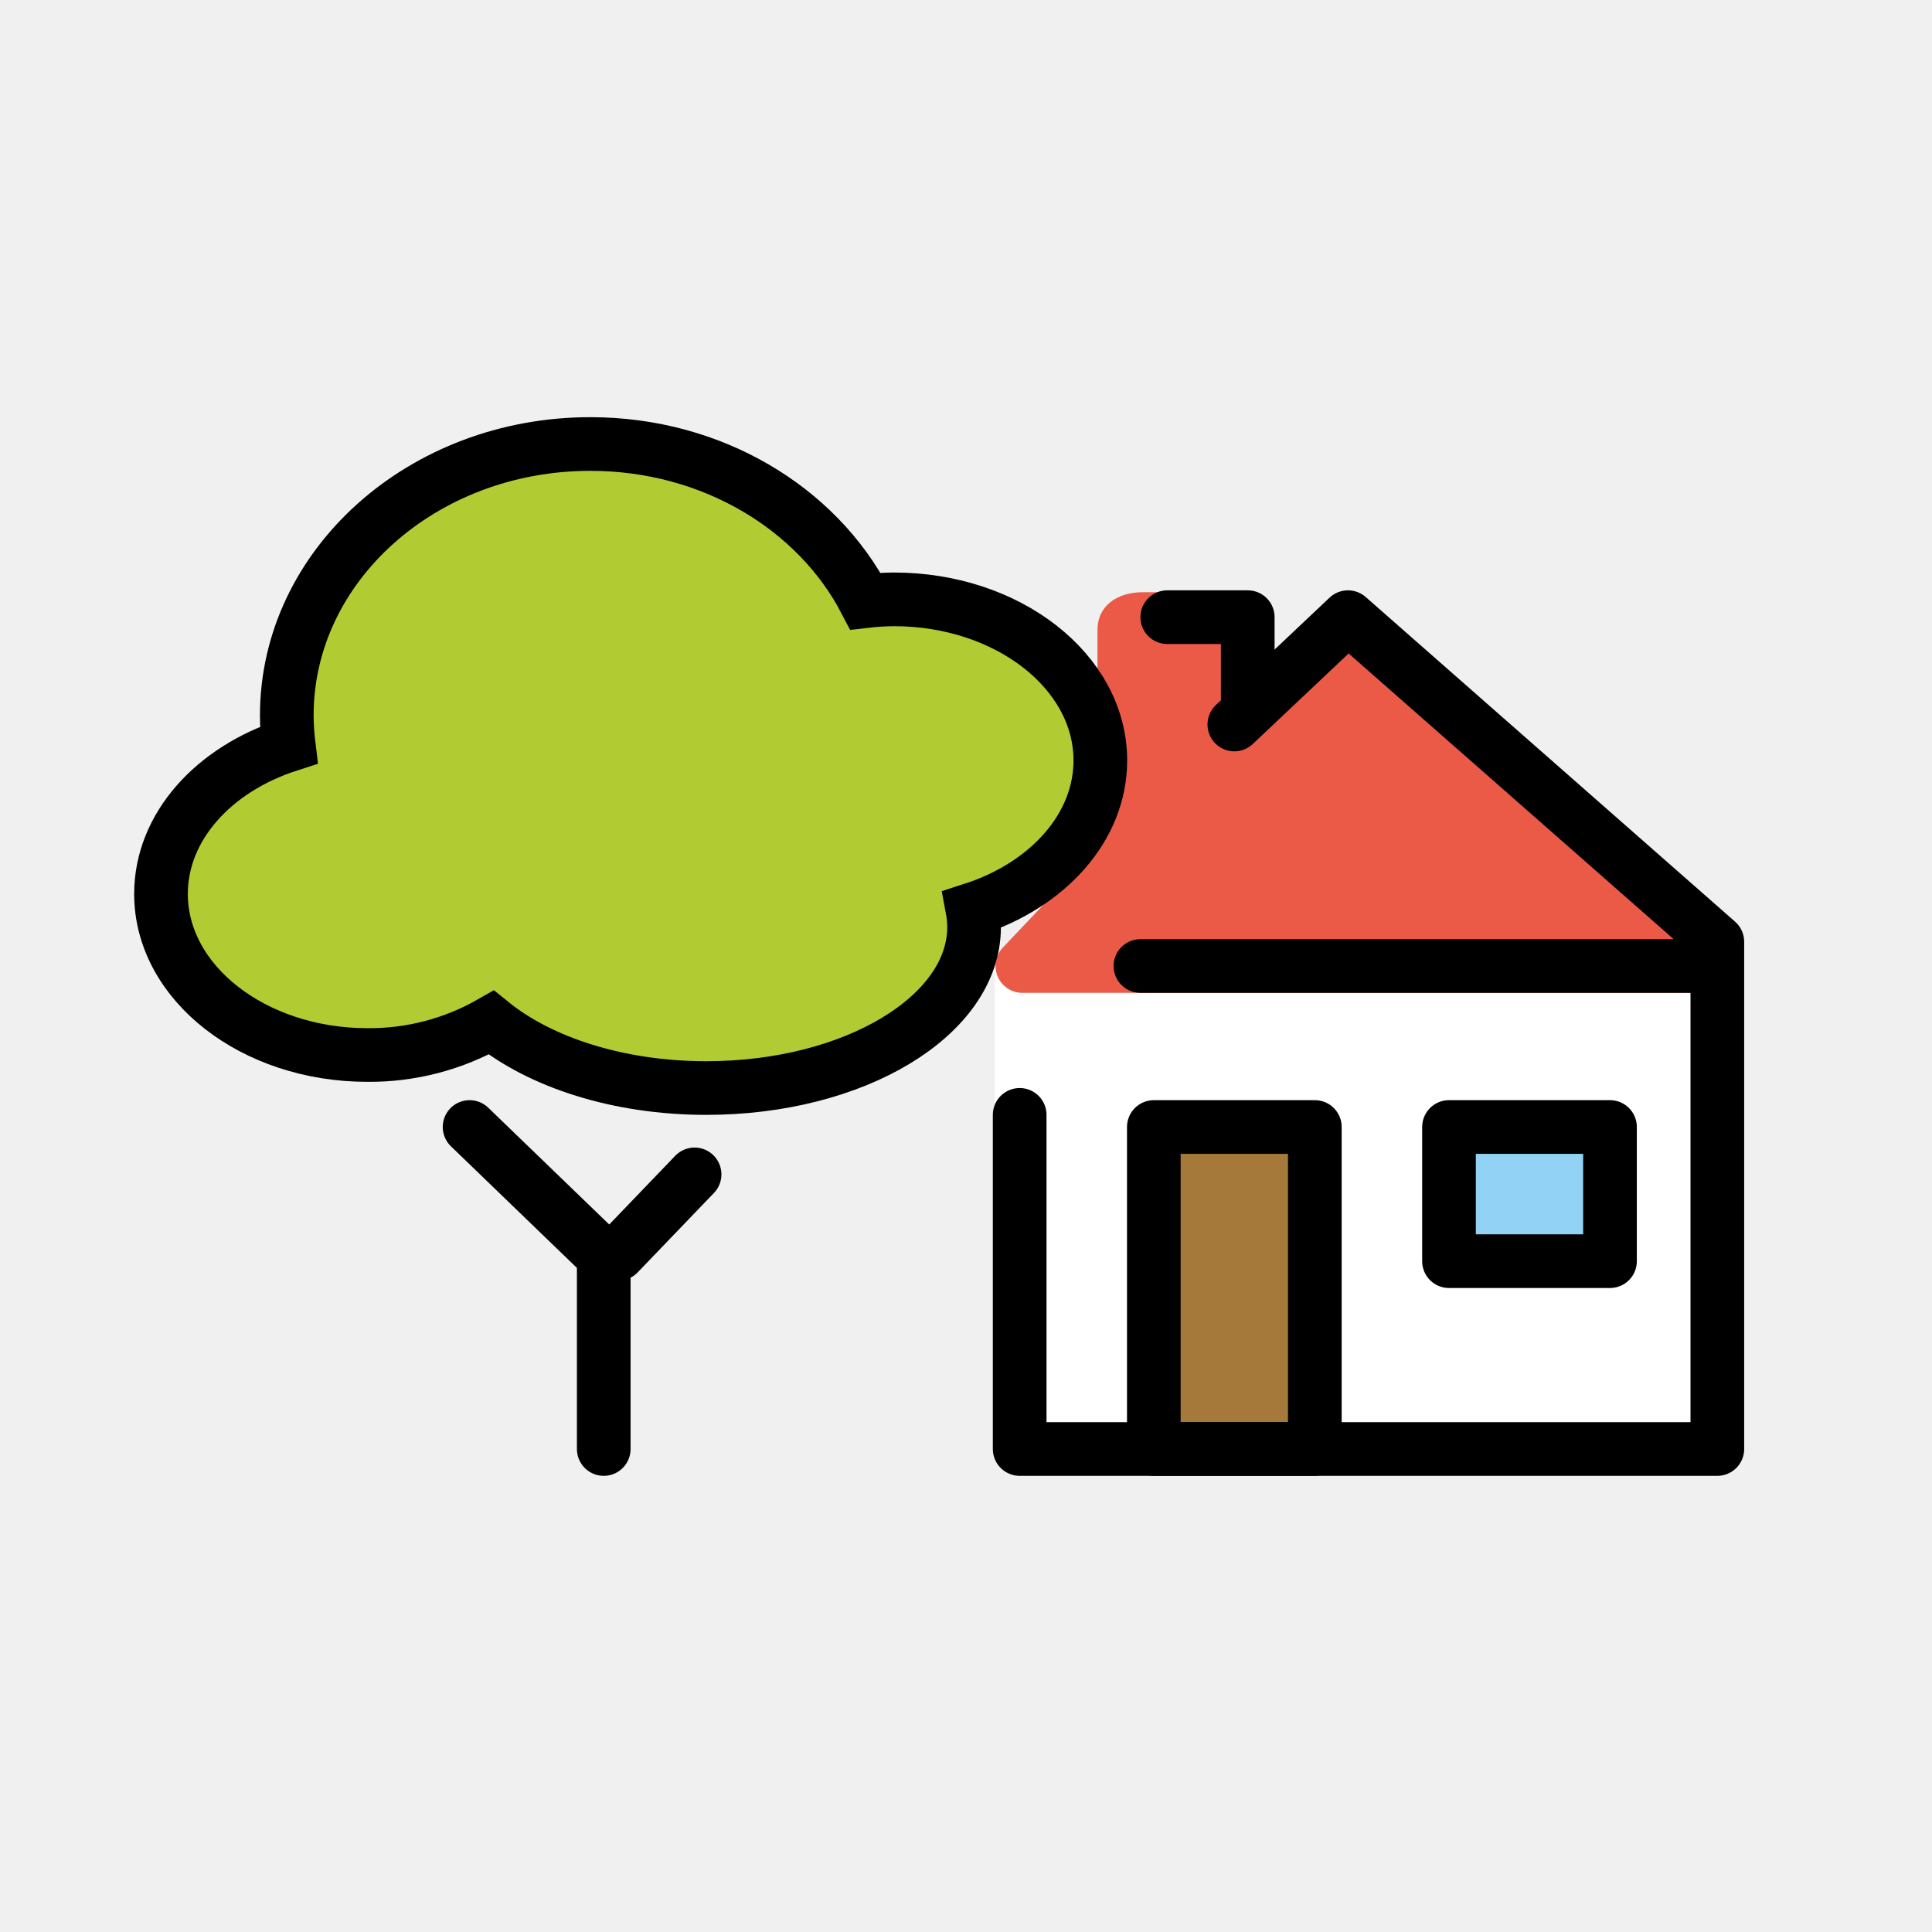
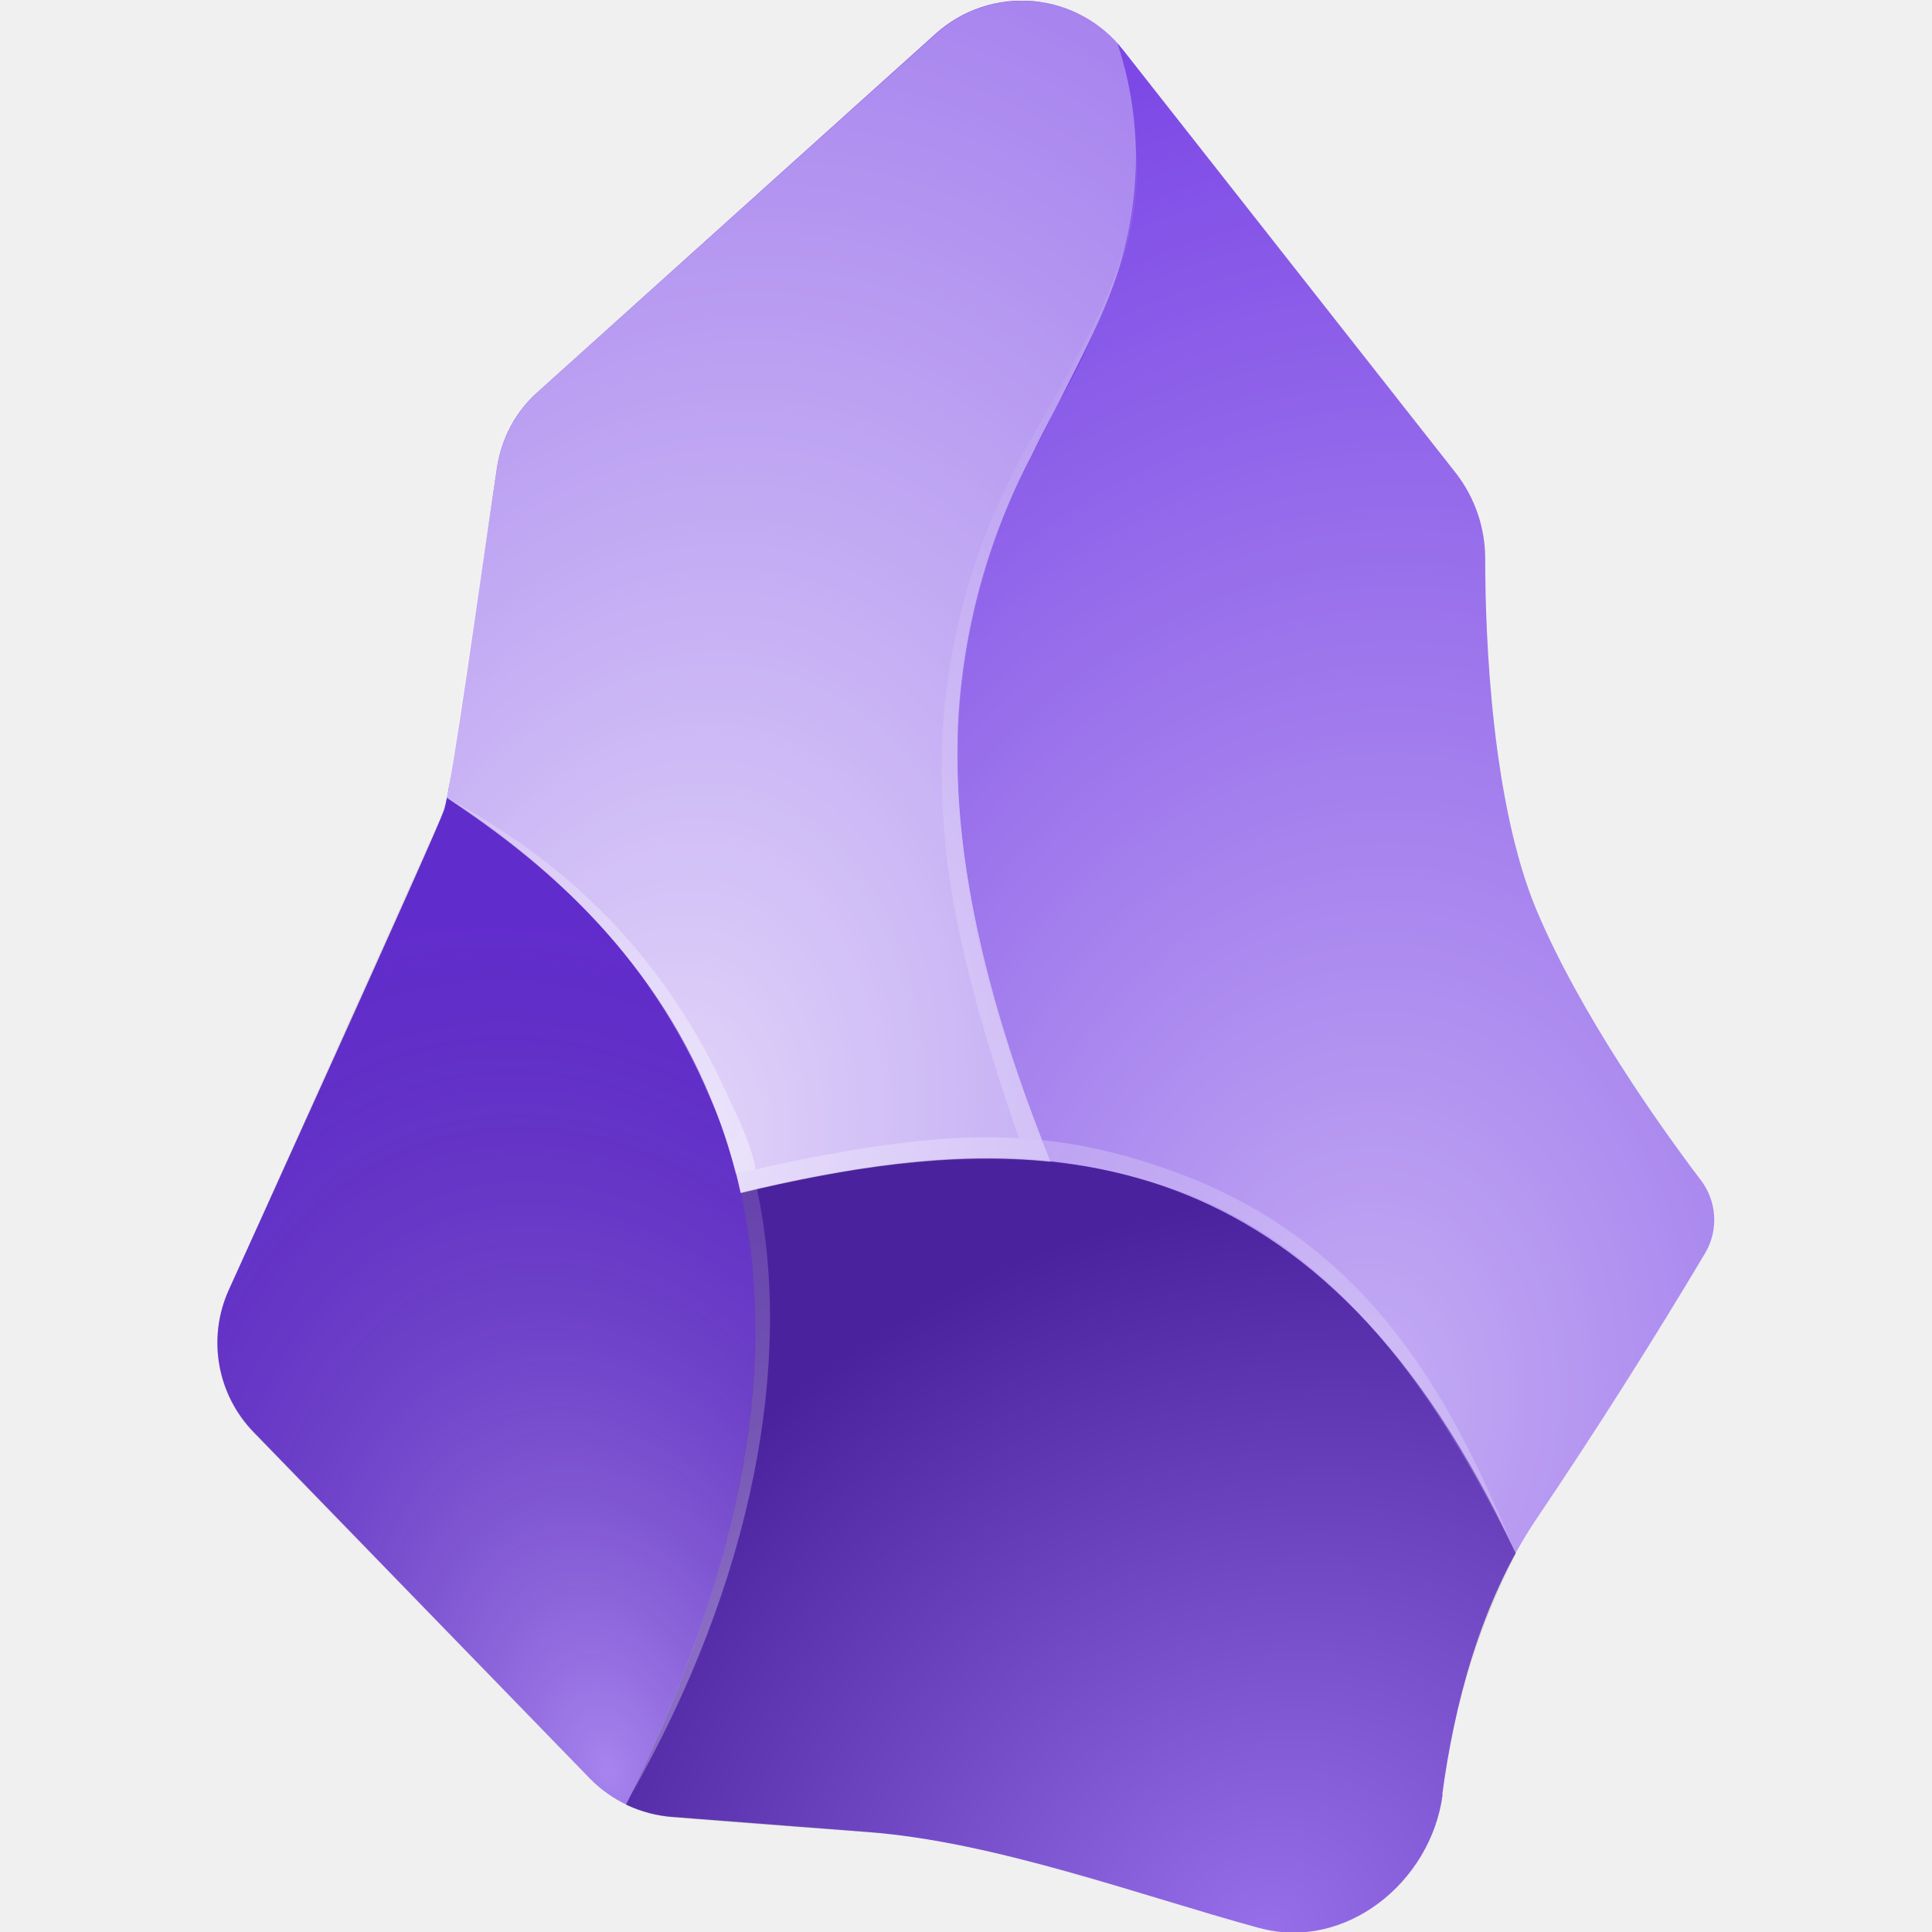
- <svg xmlns="http://www.w3.org/2000/svg" id="emoji" viewBox="0 0 72 72" version="1.1">
-   <g id="color">
-     <rect x="37.075" y="36.053" width="26.884" height="18.114" fill="#FFFFFF" />
-     <polygon fill="#EA5A47" stroke="#EA5A47" stroke-linecap="round" stroke-linejoin="round" stroke-miterlimit="10" stroke-width="2" points="50.235,23.2 38.1,36 63.5,36" />
-     <path fill="#EA5A47" d="M47.3,26l-6.4,6.059v-8.573c0-0.931,0.755-1.416,1.686-1.416h3.028 c0.931,0,1.686,0.485,1.686,1.416C47.3,23.486,47.3,26,47.3,26z" />
-     <rect x="43" y="42" width="6" height="12" fill="#A57939" />
-     <rect x="54" y="42" width="6" height="5" fill="#92D3F5" />
-     <path fill="#B1CC33" d="M41.006,28.339c0-3.312-3.445-6.003-7.694-6.003c-0.355,0.003-0.71,0.025-1.062,0.066 c-1.8-3.455-5.707-5.855-10.25-5.855c-6.248,0-11.312,4.529-11.312,10.114c0.001,0.369,0.025,0.738,0.07,1.104 C7.966,28.666,6,30.81,6,33.314c0,3.312,3.445,6.003,7.694,6.003c1.615,0.014,3.206-0.402,4.614-1.207 c1.818,1.477,4.726,2.438,8.015,2.438c5.511,0,9.978-2.688,9.978-6.003c-0.001-0.219-0.021-0.438-0.061-0.653 C39.036,32.99,41.006,30.845,41.006,28.339z" />
-   </g>
-   <g id="hair" />
-   <g id="skin" />
-   <g id="skin-shadow" />
-   <g id="line">
-     <polyline fill="none" stroke="#000000" stroke-linecap="round" stroke-linejoin="round" stroke-miterlimit="10" stroke-width="2" points="46,27 50.235,23 64,35.098 64,54 38,54 38,41.548" />
-     <rect x="43" y="42" width="6" height="12" fill="none" stroke="#000000" stroke-linecap="round" stroke-linejoin="round" stroke-miterlimit="10" stroke-width="2" />
-     <rect x="54" y="42" width="6" height="5" fill="none" stroke="#000000" stroke-linecap="round" stroke-linejoin="round" stroke-miterlimit="10" stroke-width="2" />
-     <polyline fill="none" stroke="#000000" stroke-linecap="round" stroke-linejoin="round" stroke-miterlimit="10" stroke-width="2" points="43.5,23 46.5,23 46.5,26" />
-     <path fill="none" stroke="#000000" stroke-miterlimit="10" stroke-width="2" d="M31.245,39.34" />
-     <polyline fill="none" stroke="#000000" stroke-linecap="round" stroke-linejoin="round" stroke-width="2" points="22.5,54 22.5,46.827 17.5,42" />
-     <line x1="23.041" x2="25.885" y1="46.727" y2="43.766" fill="none" stroke="#000000" stroke-linecap="round" stroke-linejoin="round" stroke-width="2" />
-     <path fill="none" stroke="#000000" stroke-linecap="round" stroke-miterlimit="10" stroke-width="2" d="M41.006,28.339 c0-3.312-3.445-6.003-7.694-6.003c-0.355,0.003-0.71,0.025-1.062,0.066c-1.8-3.455-5.707-5.855-10.25-5.855 c-6.248,0-11.312,4.529-11.312,10.114c0.001,0.369,0.025,0.738,0.07,1.104C7.966,28.666,6,30.81,6,33.314 c0,3.312,3.445,6.003,7.694,6.003c1.615,0.014,3.206-0.402,4.614-1.207c1.818,1.477,4.726,2.438,8.015,2.438 c5.511,0,9.978-2.688,9.978-6.003c-0.001-0.219-0.021-0.438-0.061-0.653 C39.036,32.99,41.006,30.845,41.006,28.339z" />
-     <line x1="63.5" x2="42.5" y1="36" y2="36" fill="none" stroke="#000000" stroke-linecap="round" stroke-linejoin="round" stroke-miterlimit="10" stroke-width="2" />
+ <svg xmlns="http://www.w3.org/2000/svg" fill="none" viewBox="0 0 512 512" height="80%" width="80%">
+   <radialGradient id="b" cx="0" cy="0" gradientTransform="matrix(-59 -225 150 -39 161.4 470)" gradientUnits="userSpaceOnUse" r="1">
+     <stop offset="0" stop-color="#fff" stop-opacity=".4" />
+     <stop offset="1" stop-opacity=".1" />
+   </radialGradient>
+   <radialGradient id="c" cx="0" cy="0" gradientTransform="matrix(50 -379 280 37 360 374.2)" gradientUnits="userSpaceOnUse" r="1">
+     <stop offset="0" stop-color="#fff" stop-opacity=".6" />
+     <stop offset="1" stop-color="#fff" stop-opacity=".1" />
+   </radialGradient>
+   <radialGradient id="d" cx="0" cy="0" gradientTransform="matrix(69 -319 218 47 175.4 307)" gradientUnits="userSpaceOnUse" r="1">
+     <stop offset="0" stop-color="#fff" stop-opacity=".8" />
+     <stop offset="1" stop-color="#fff" stop-opacity=".4" />
+   </radialGradient>
+   <radialGradient id="e" cx="0" cy="0" gradientTransform="matrix(-96 -163 187 -111 335.3 512.2)" gradientUnits="userSpaceOnUse" r="1">
+     <stop offset="0" stop-color="#fff" stop-opacity=".3" />
+     <stop offset="1" stop-opacity=".3" />
+   </radialGradient>
+   <radialGradient id="f" cx="0" cy="0" gradientTransform="matrix(-36 166 -112 -24 310 128.2)" gradientUnits="userSpaceOnUse" r="1">
+     <stop offset="0" stop-color="#fff" stop-opacity="0" />
+     <stop offset="1" stop-color="#fff" stop-opacity=".2" />
+   </radialGradient>
+   <radialGradient id="g" cx="0" cy="0" gradientTransform="matrix(88 89 -190 187 111 220.2)" gradientUnits="userSpaceOnUse" r="1">
+     <stop offset="0" stop-color="#fff" stop-opacity=".2" />
+     <stop offset="1" stop-color="#fff" stop-opacity=".4" />
+   </radialGradient>
+   <radialGradient id="h" cx="0" cy="0" gradientTransform="matrix(25 145 -307 53 205.5 279.4)" gradientUnits="userSpaceOnUse" r="1">
+     <stop offset="0" stop-color="#fff" stop-opacity=".1" />
+     <stop offset="1" stop-color="#fff" stop-opacity=".3" />
+   </radialGradient>
+   <radialGradient id="i" cx="0" cy="0" gradientTransform="matrix(-198 -104 327 -623 400 399.2)" gradientUnits="userSpaceOnUse" r="1">
+     <stop offset="0" stop-color="#fff" stop-opacity=".2" />
+     <stop offset=".5" stop-color="#fff" stop-opacity=".2" />
+     <stop offset="1" stop-color="#fff" stop-opacity=".3" />
+   </radialGradient>
+   <clipPath id="a">
+     <path d="M.2.2h512v512H.2z" />
+   </clipPath>
+   <g clip-path="url(#a)">
+     <path d="M382.3 475.6c-3.1 23.4-26 41.6-48.7 35.3-32.4-8.9-69.9-22.8-103.6-25.4l-51.7-4a34 34 0 0 1-22-10.2l-89-91.7a34 34 0 0 1-6.7-37.7s55-121 57.1-127.3c2-6.3 9.6-61.2 14-90.6 1.2-7.9 5-15 11-20.3L248 8.9a34.1 34.1 0 0 1 49.6 4.3L386 125.6a37 37 0 0 1 7.6 22.4c0 21.3 1.8 65 13.6 93.2 11.5 27.3 32.5 57 43.5 71.5a17.3 17.3 0 0 1 1.3 19.2 1494 1494 0 0 1-44.8 70.6c-15 22.3-21.9 49.9-25 73.1z" fill="#6c31e3" />
+     <path d="M165.9 478.3c41.4-84 40.2-144.2 22.6-187-16.2-39.6-46.3-64.5-70-80-.6 2.3-1.3 4.4-2.2 6.5L60.6 342a34 34 0 0 0 6.6 37.7l89.1 91.7a34 34 0 0 0 9.6 7z" fill="url(#b)" />
+     <path d="M278.4 307.8c11.2 1.2 22.2 3.6 32.8 7.6 34 12.7 65 41.2 90.5 96.3 1.8-3.1 3.6-6.2 5.6-9.2a1536 1536 0 0 0 44.8-70.6 17 17 0 0 0-1.3-19.2c-11-14.6-32-44.2-43.5-71.5-11.8-28.2-13.5-72-13.6-93.2 0-8.1-2.6-16-7.6-22.4L297.6 13.2a34 34 0 0 0-1.5-1.7 96 96 0 0 1 2 54 198.3 198.3 0 0 1-17.6 41.3l-7.2 14.2a171 171 0 0 0-19.4 71c-1.2 29.4 4.8 66.4 24.5 115.8z" fill="url(#c)" />
+     <path d="M278.4 307.8c-19.7-49.4-25.8-86.4-24.5-115.9a171 171 0 0 1 19.4-71c2.3-4.8 4.8-9.5 7.2-14.1 7.1-13.9 14-27 17.6-41.4a96 96 0 0 0-2-54A34.1 34.1 0 0 0 248 9l-105.4 94.8a34.1 34.1 0 0 0-10.9 20.3l-12.8 85-.5 2.3c23.8 15.5 54 40.4 70.1 80a147 147 0 0 1 7.8 24.8c28-6.8 55.7-11 82.1-8.3z" fill="url(#d)" />
+     <path d="M333.6 511c22.7 6.2 45.6-12 48.7-35.4a187 187 0 0 1 19.4-63.9c-25.6-55-56.5-83.6-90.4-96.3-36-13.4-75.2-9-115 .7 8.9 40.4 3.6 93.3-30.4 162.2 4 1.8 8.1 3 12.5 3.3 0 0 24.4 2 53.6 4.1 29 2 72.4 17.1 101.6 25.2z" fill="url(#e)" />
+     <g clip-rule="evenodd" fill-rule="evenodd">
+       <path d="M254.1 190c-1.3 29.2 2.4 62.8 22.1 112.1l-6.2-.5c-17.7-51.5-21.5-78-20.2-107.6a174.7 174.7 0 0 1 20.4-72c2.4-4.9 8-14.1 10.5-18.8 7.1-13.7 11.9-21 16-33.6 5.7-17.5 4.5-25.9 3.8-34.1 4.6 29.9-12.7 56-25.7 82.4a177.1 177.1 0 0 0-20.7 72z" fill="url(#f)" />
+       <path d="M194.3 293.4c2.4 5.4 4.6 9.8 6 16.5L195 311c-2.1-7.8-3.8-13.4-6.8-20-17.8-42-46.3-63.6-69.7-79.5 28.2 15.2 57.2 39 75.7 81.9z" fill="url(#g)" />
+       <path d="M200.6 315.1c9.8 46-1.2 104.2-33.6 160.9 27.1-56.2 40.2-110.1 29.3-160z" fill="url(#h)" />
+       <path d="M312.5 311c53.1 19.9 73.6 63.6 88.9 100-19-38.1-45.2-80.3-90.8-96-34.8-11.8-64.1-10.4-114.3 1l-1.1-5c53.2-12.1 81-13.5 117.3 0z" fill="url(#i)" />
+     </g>
  </g>
</svg>
